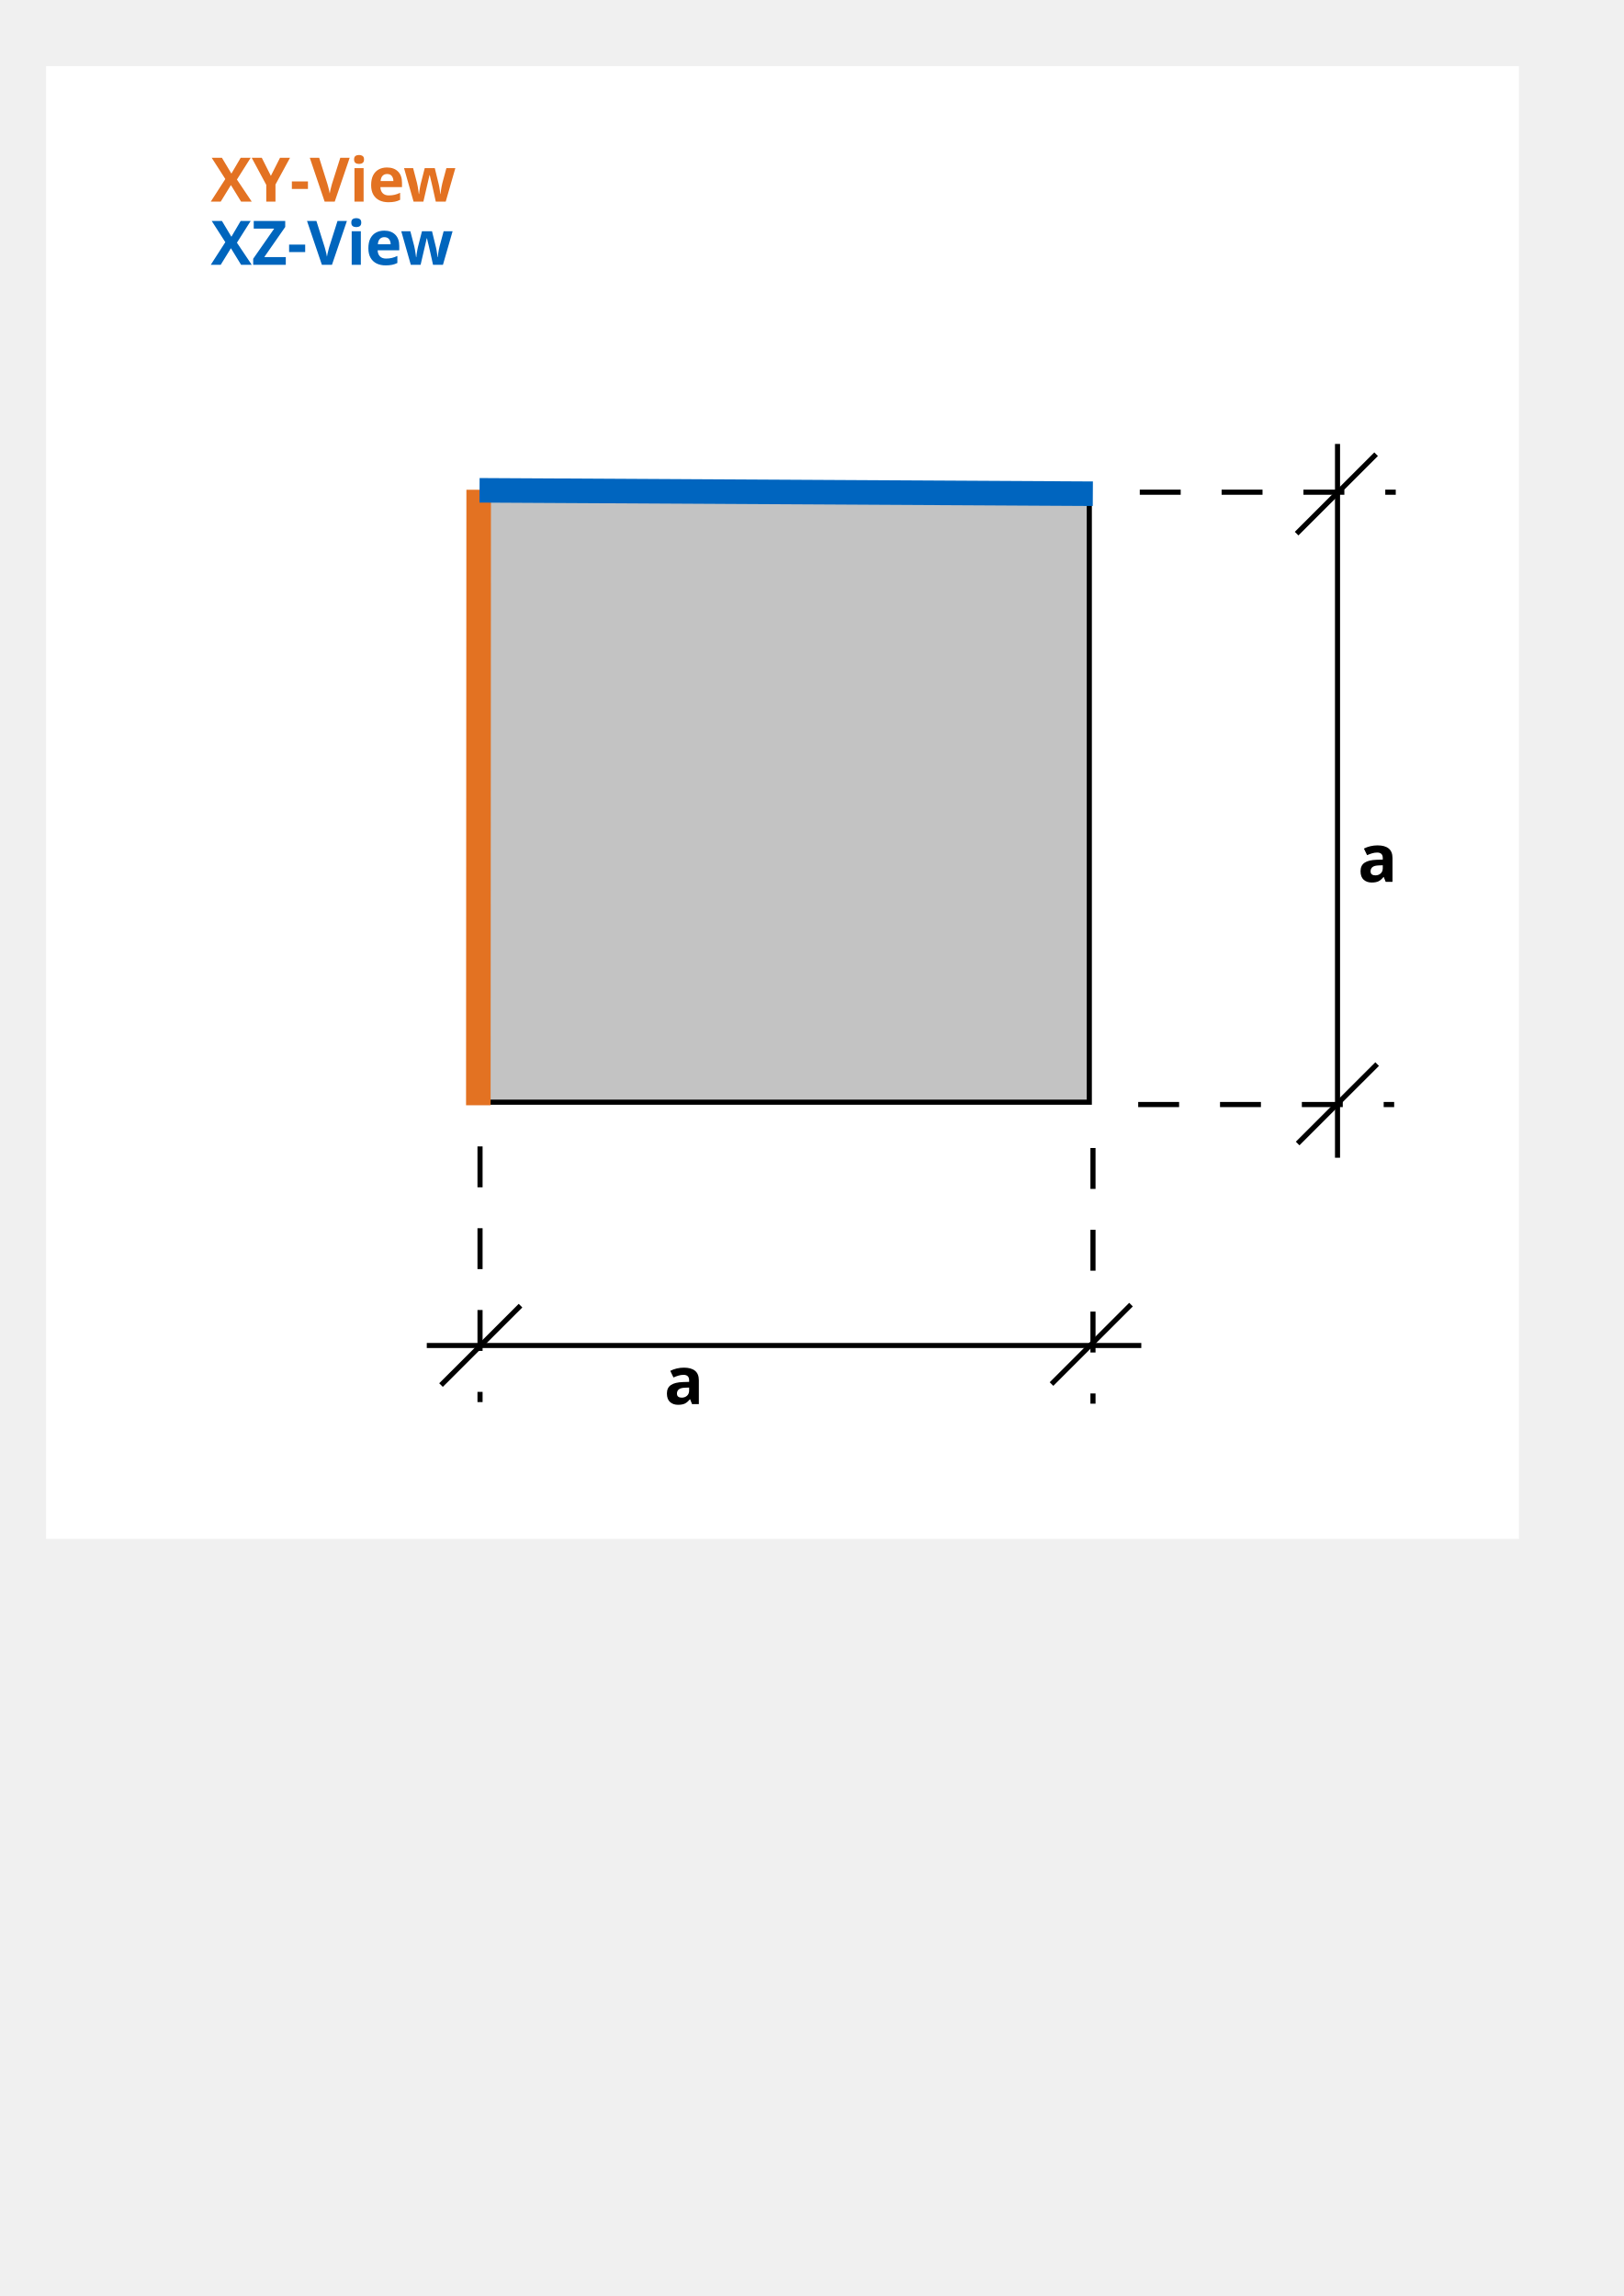
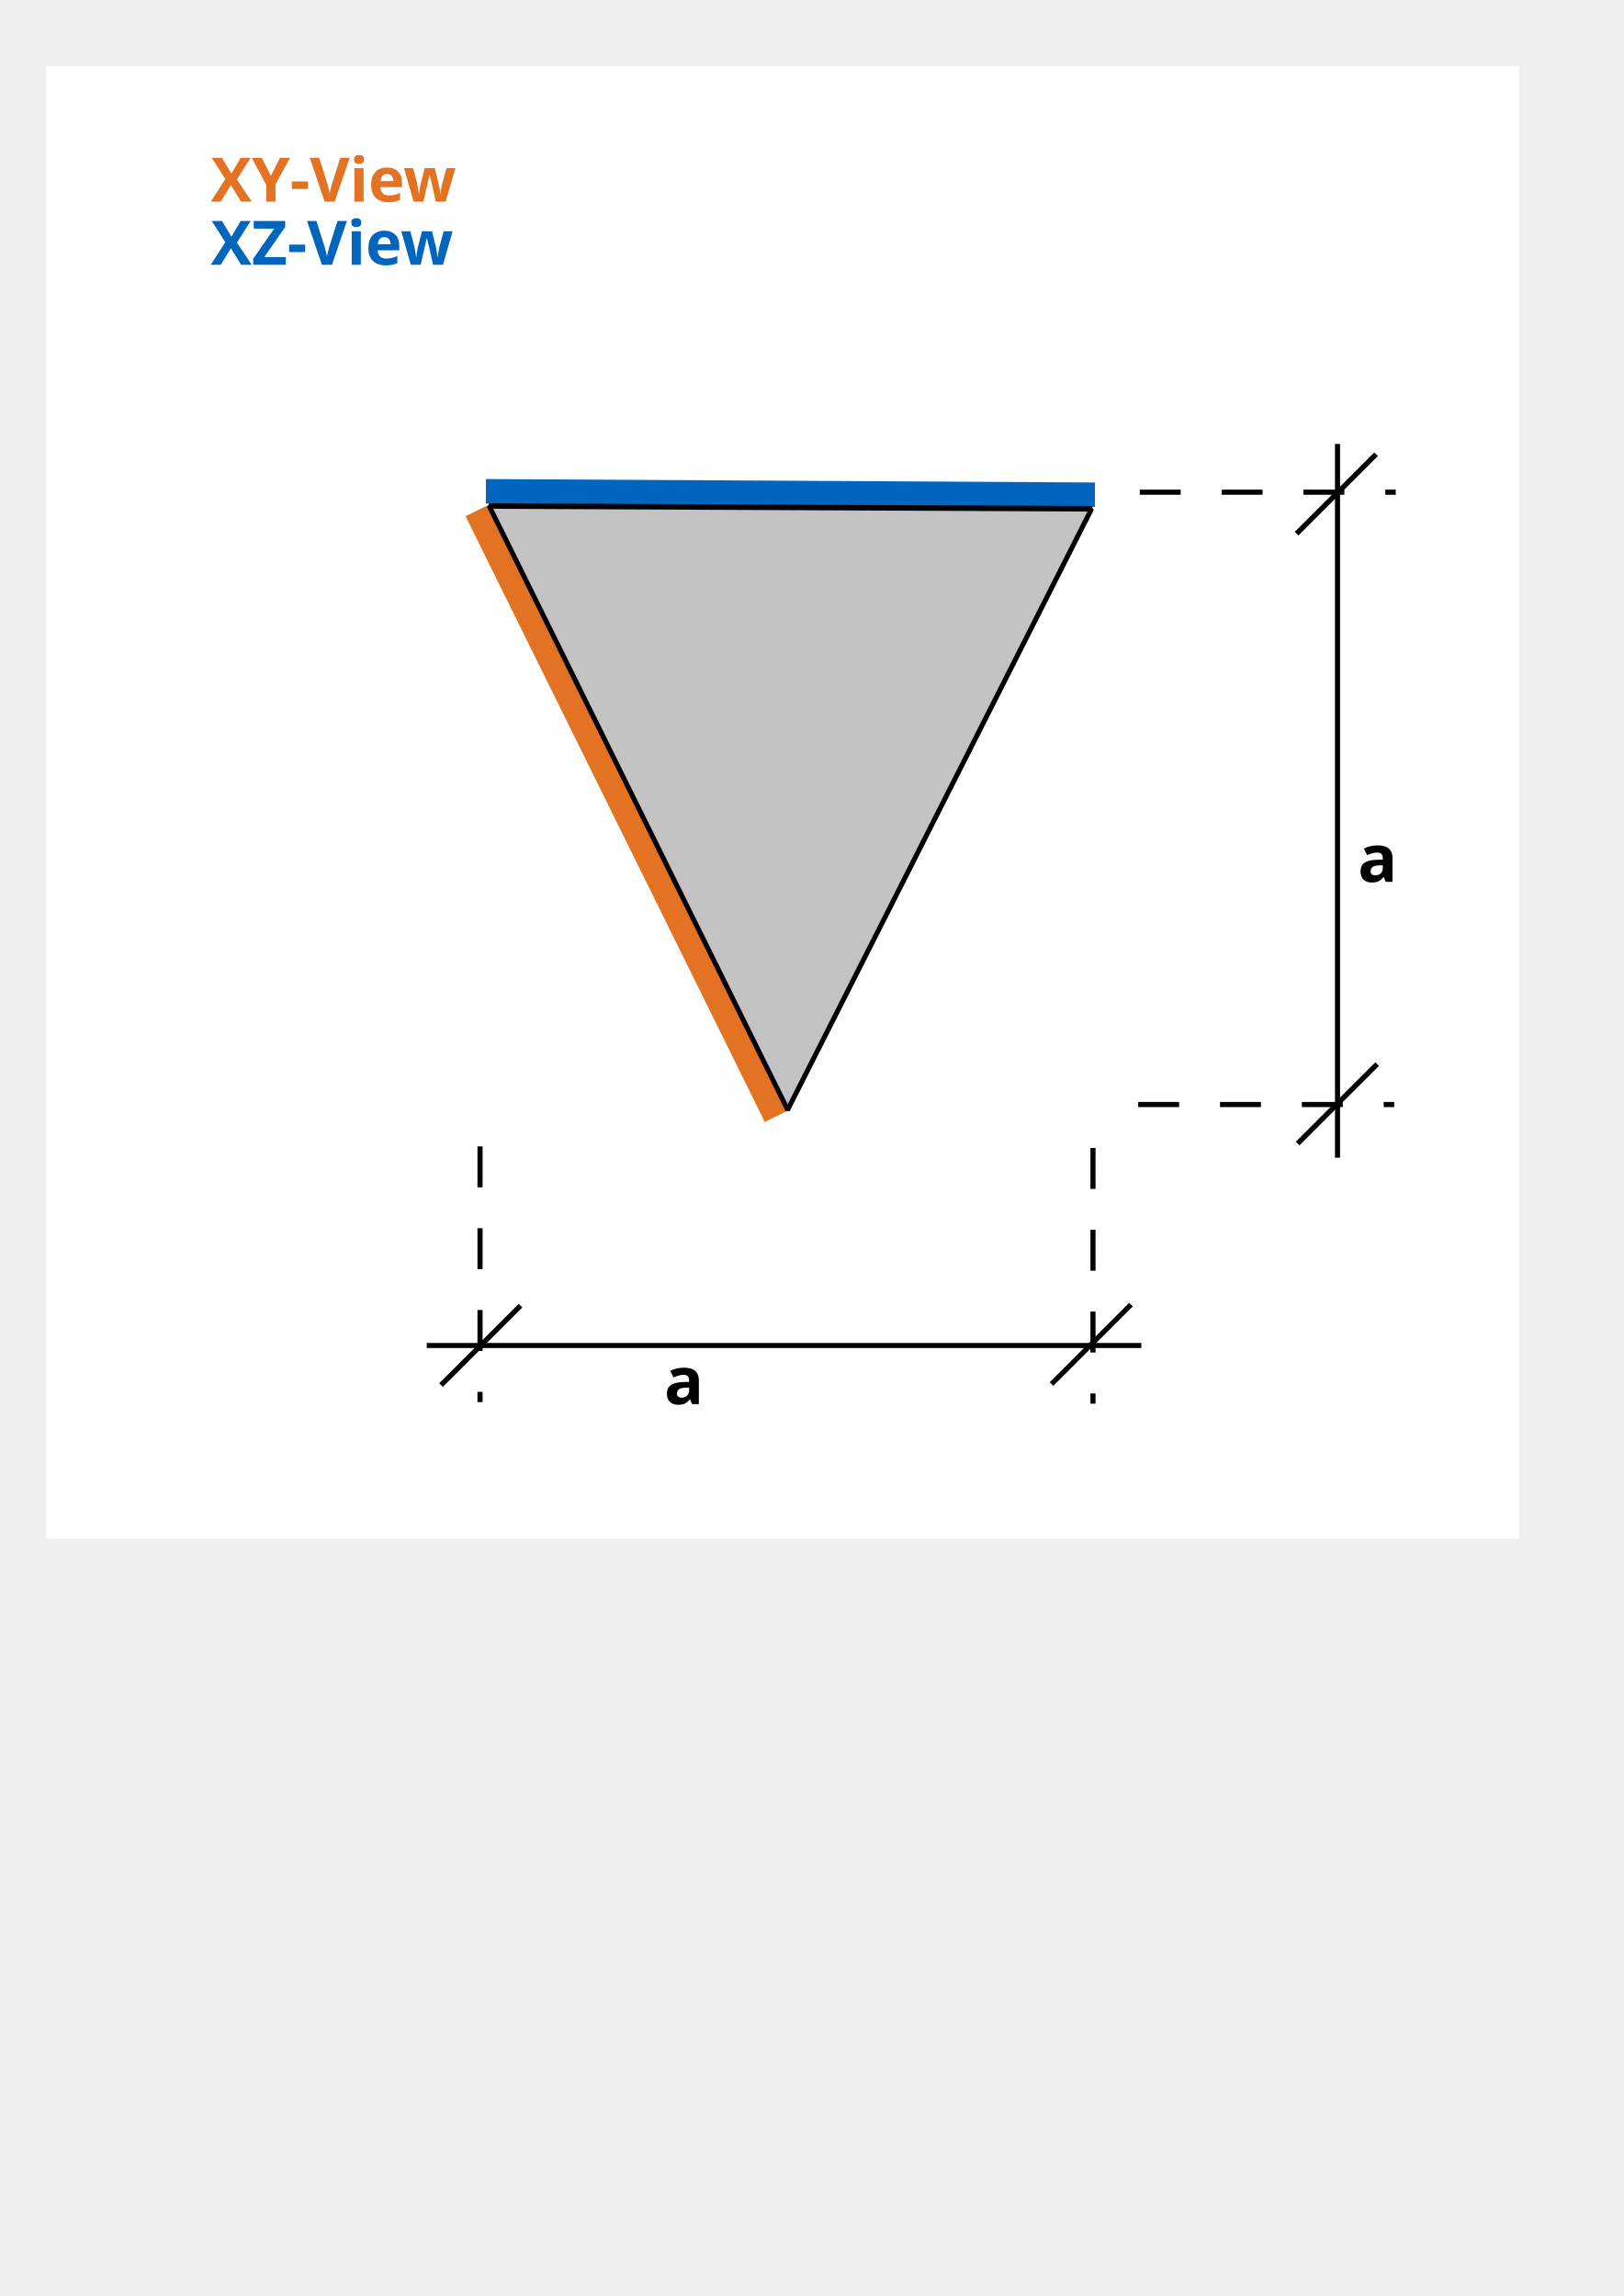
<svg xmlns="http://www.w3.org/2000/svg" width="210mm" height="297mm" id="svg2" version="1.1">
-   <defs id="defs4" />
+   <defs id="defs4">
+     </defs>
  <g id="layer1">
    <rect style="fill:#ffffff;fill-opacity:1;stroke:none" id="rect5295" width="720" height="720" x="22.5" y="32.362" />
-     <rect style="fill:#c3c3c3;fill-opacity:1;fill-rule:nonzero;stroke:#000000;stroke-width:2.5;stroke-linecap:butt;stroke-linejoin:miter;stroke-miterlimit:4;stroke-opacity:1;stroke-dasharray:none;stroke-dashoffset:21.996" id="rect2987" width="297.5" height="297.5" x="234.978" y="241.362" />
    <path style="fill:none;stroke:#000000;stroke-width:2.5;stroke-linecap:butt;stroke-linejoin:miter;stroke-miterlimit:4;stroke-opacity:1;stroke-dasharray:20, 20;stroke-dashoffset:22.25" d="m 539.399,240.642 c 62.797,0 100.341,0 142.877,0" id="path3777-4" />
    <path style="fill:none;stroke:#000000;stroke-width:2.477;stroke-linecap:butt;stroke-linejoin:miter;stroke-miterlimit:4;stroke-opacity:1;stroke-dasharray:none" d="m 653.809,217.043 0,348.975" id="path3797" />
    <path style="fill:none;stroke:#000000;stroke-width:2.5;stroke-linecap:butt;stroke-linejoin:miter;stroke-miterlimit:4;stroke-opacity:1;stroke-dasharray:none" d="m 672.673,222.067 c -36.701,36.67 -38.86,38.827 -38.86,38.827" id="path3799" />
    <path style="fill:none;stroke:#000000;stroke-width:2.5;stroke-linecap:butt;stroke-linejoin:miter;stroke-miterlimit:4;stroke-opacity:1;stroke-dasharray:none" d="m 673.174,520.235 c -36.701,36.67 -38.86,38.827 -38.86,38.827" id="path3799-9" />
    <text xml:space="preserve" style="font-size:32.045px;font-style:normal;font-variant:normal;font-weight:bold;font-stretch:normal;text-align:start;line-height:125%;letter-spacing:0px;word-spacing:0px;writing-mode:lr-tb;text-anchor:start;fill:#000000;fill-opacity:1;stroke:none;font-family:Sans;-inkscape-font-specification:Sans Bold" x="663.44" y="431.324" id="text3819" transform="scale(1.000421,0.9995793)">
      <tspan id="tspan3821" x="663.44" y="431.324">a</tspan>
    </text>
    <path style="fill:none;stroke:#000000;stroke-width:2.5;stroke-linecap:butt;stroke-linejoin:miter;stroke-miterlimit:4;stroke-opacity:1;stroke-dasharray:20, 20;stroke-dashoffset:22.25" d="m 538.622,540.013 c 62.797,0 100.341,0 142.877,0" id="path3777-4-4" />
    <path style="fill:none;stroke:#000000;stroke-width:2.5;stroke-linecap:butt;stroke-linejoin:miter;stroke-miterlimit:4;stroke-opacity:1;stroke-dasharray:20, 20;stroke-dashoffset:22.25" d="m 534.271,543.502 c 0,62.745 0,100.257 0,142.756" id="path3777-4-43" />
    <path style="fill:none;stroke:#000000;stroke-width:2.477;stroke-linecap:butt;stroke-linejoin:miter;stroke-miterlimit:4;stroke-opacity:1;stroke-dasharray:none" d="m 557.891,657.816 -349.269,0" id="path3797-0" />
    <path style="fill:none;stroke:#000000;stroke-width:2.5;stroke-linecap:butt;stroke-linejoin:miter;stroke-miterlimit:4;stroke-opacity:1;stroke-dasharray:none" d="M 552.861,637.836 C 516.16,674.506 514.001,676.663 514.001,676.663" id="path3799-5" />
    <path style="fill:none;stroke:#000000;stroke-width:2.5;stroke-linecap:butt;stroke-linejoin:miter;stroke-miterlimit:4;stroke-opacity:1;stroke-dasharray:none" d="m 254.442,638.337 c -36.701,36.67 -38.86,38.827 -38.86,38.827" id="path3799-9-8" />
    <text xml:space="preserve" style="font-size:32.045px;font-style:normal;font-variant:normal;font-weight:bold;font-stretch:normal;text-align:start;line-height:125%;letter-spacing:0px;word-spacing:0px;writing-mode:lr-tb;text-anchor:start;fill:#000000;fill-opacity:1;stroke:none;font-family:Sans;-inkscape-font-specification:Sans Bold" x="324.521" y="686.776" id="text3819-0" transform="scale(1.000421,0.9995793)">
      <tspan id="tspan3821-3" x="324.521" y="686.776">a</tspan>
    </text>
    <path style="fill:none;stroke:#000000;stroke-width:2.5;stroke-linecap:butt;stroke-linejoin:miter;stroke-miterlimit:4;stroke-opacity:1;stroke-dasharray:20, 20;stroke-dashoffset:22.25" d="m 234.649,542.725 c 0,62.745 0,100.257 0,142.756" id="path3777-4-4-0" />
-     <path style="fill:none;stroke:#e37222;stroke-width:12;stroke-linecap:butt;stroke-linejoin:miter;stroke-miterlimit:4;stroke-opacity:1;stroke-dasharray:none" d="m 233.815,540.356 c 0.171,-296.745 0.173,-300.925 0.173,-300.925" id="path3021-3-8" />
-     <path style="fill:none;stroke:#0065bf;stroke-width:12;stroke-linecap:butt;stroke-linejoin:miter;stroke-miterlimit:4;stroke-opacity:1;stroke-dasharray:none" d="m 234.412,239.716 c 295.626,1.644 299.79,1.667 299.79,1.667" id="path3021-3-8-3" />
+     <path style="fill:none;stroke:#e37222;stroke-width:12;stroke-linecap:butt;stroke-linejoin:miter;stroke-miterlimit:4;stroke-opacity:1;stroke-dasharray:none" d="M 379.227,545.855 C 234.998,253.836 232.967,249.723 232.967,249.723" id="path3021-3-8" />
+     <path style="fill:none;stroke:#0065bf;stroke-width:12;stroke-linecap:butt;stroke-linejoin:miter;stroke-miterlimit:4;stroke-opacity:1;stroke-dasharray:none" d="m 237.519,240.211 c 293.57,1.654 297.705,1.678 297.705,1.678" id="path3021-3-8-3" />
    <text xml:space="preserve" style="font-size:30px;font-style:normal;font-variant:normal;font-weight:bold;font-stretch:normal;text-align:start;line-height:125%;letter-spacing:0px;word-spacing:0px;writing-mode:lr-tb;text-anchor:start;fill:#e37222;fill-opacity:1;stroke:none;font-family:Sans;-inkscape-font-specification:Sans Bold" x="103.035" y="98.569" id="text3900">
      <tspan x="103.035" y="98.569" id="tspan3904">XY-View</tspan>
    </text>
    <text xml:space="preserve" style="font-size:30px;font-style:normal;font-variant:normal;font-weight:bold;font-stretch:normal;text-align:start;line-height:125%;letter-spacing:0px;word-spacing:0px;writing-mode:lr-tb;text-anchor:start;fill:#0065bd;fill-opacity:1;stroke:none;font-family:Sans;-inkscape-font-specification:Sans Bold" x="103.035" y="129.451" id="text3900-4">
      <tspan x="103.035" y="129.451" id="tspan3904-6">XZ-View</tspan>
    </text>
+     <path style="fill:#c3c3c3;fill-opacity:1;stroke:#000000;stroke-width:1.816;stroke-linecap:butt;stroke-linejoin:bevel;stroke-miterlimit:4;stroke-opacity:1;stroke-dasharray:none;stroke-dashoffset:0" id="path3024" d="m 374.951,903.015 -229.902,0 L 260,703.914 z" transform="matrix(-1.280939,-0.00582857,0.00673024,-1.479102,713.3333,1585.243)" />
  </g>
</svg>
